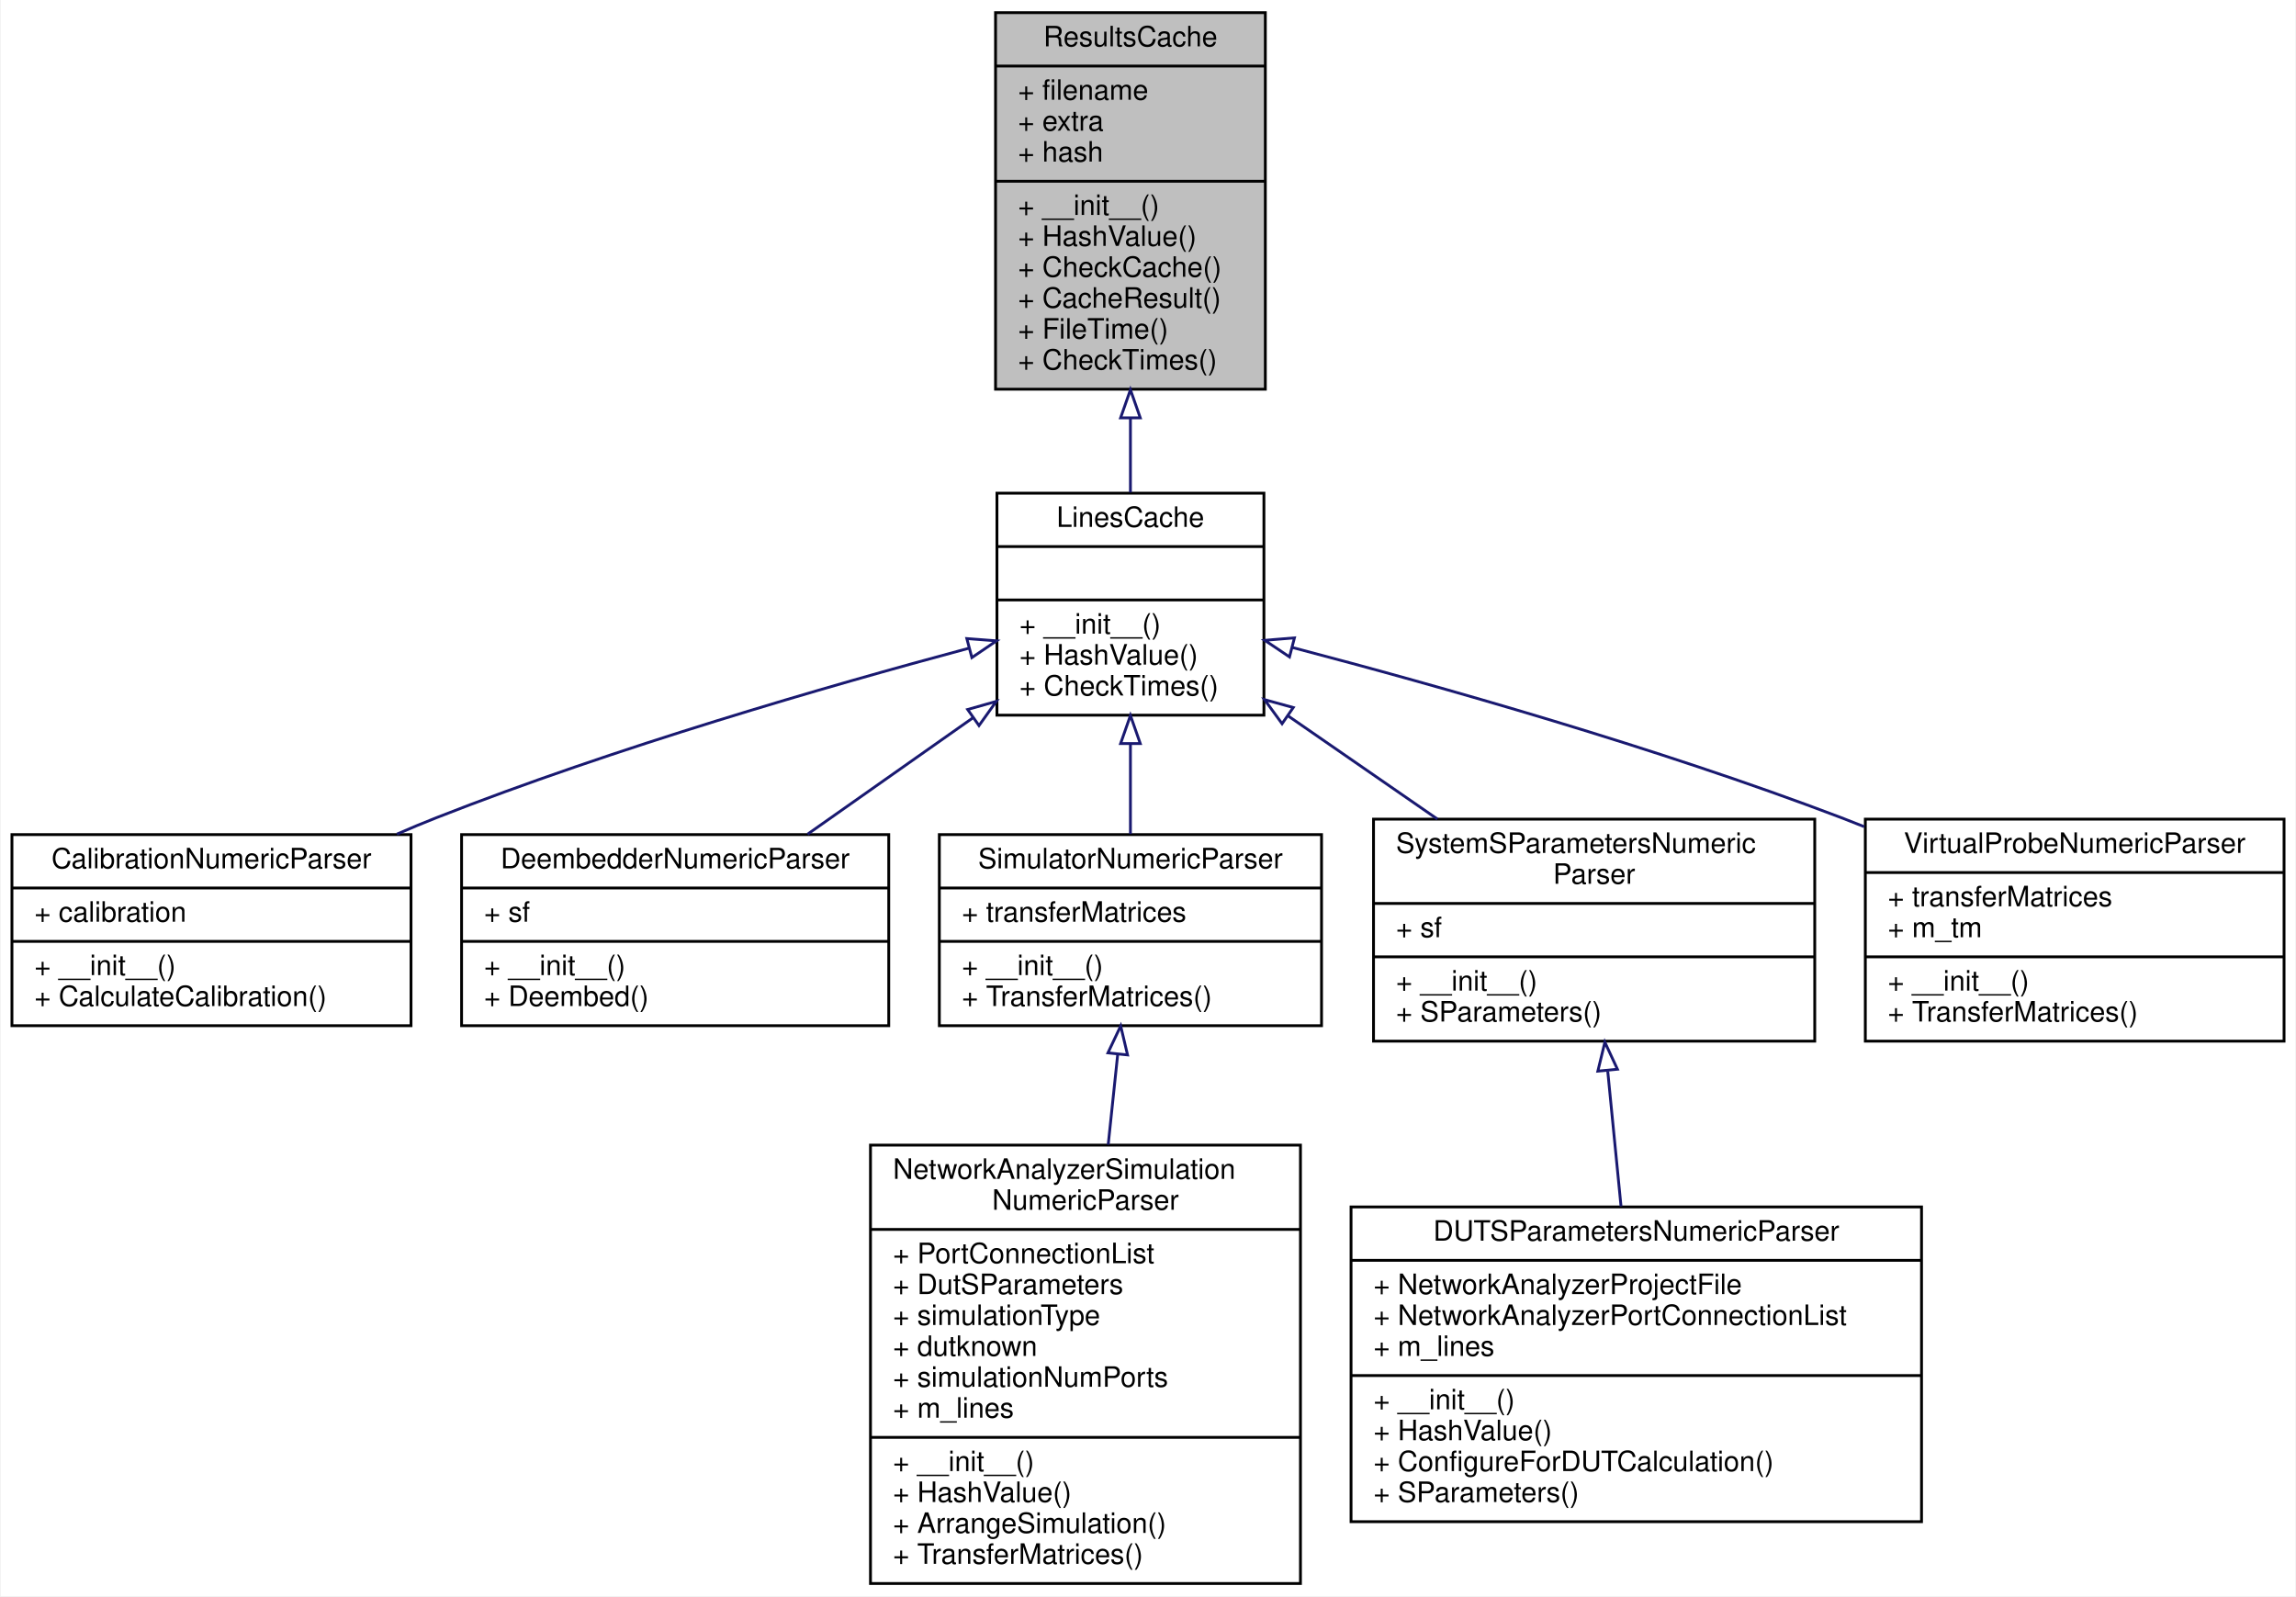
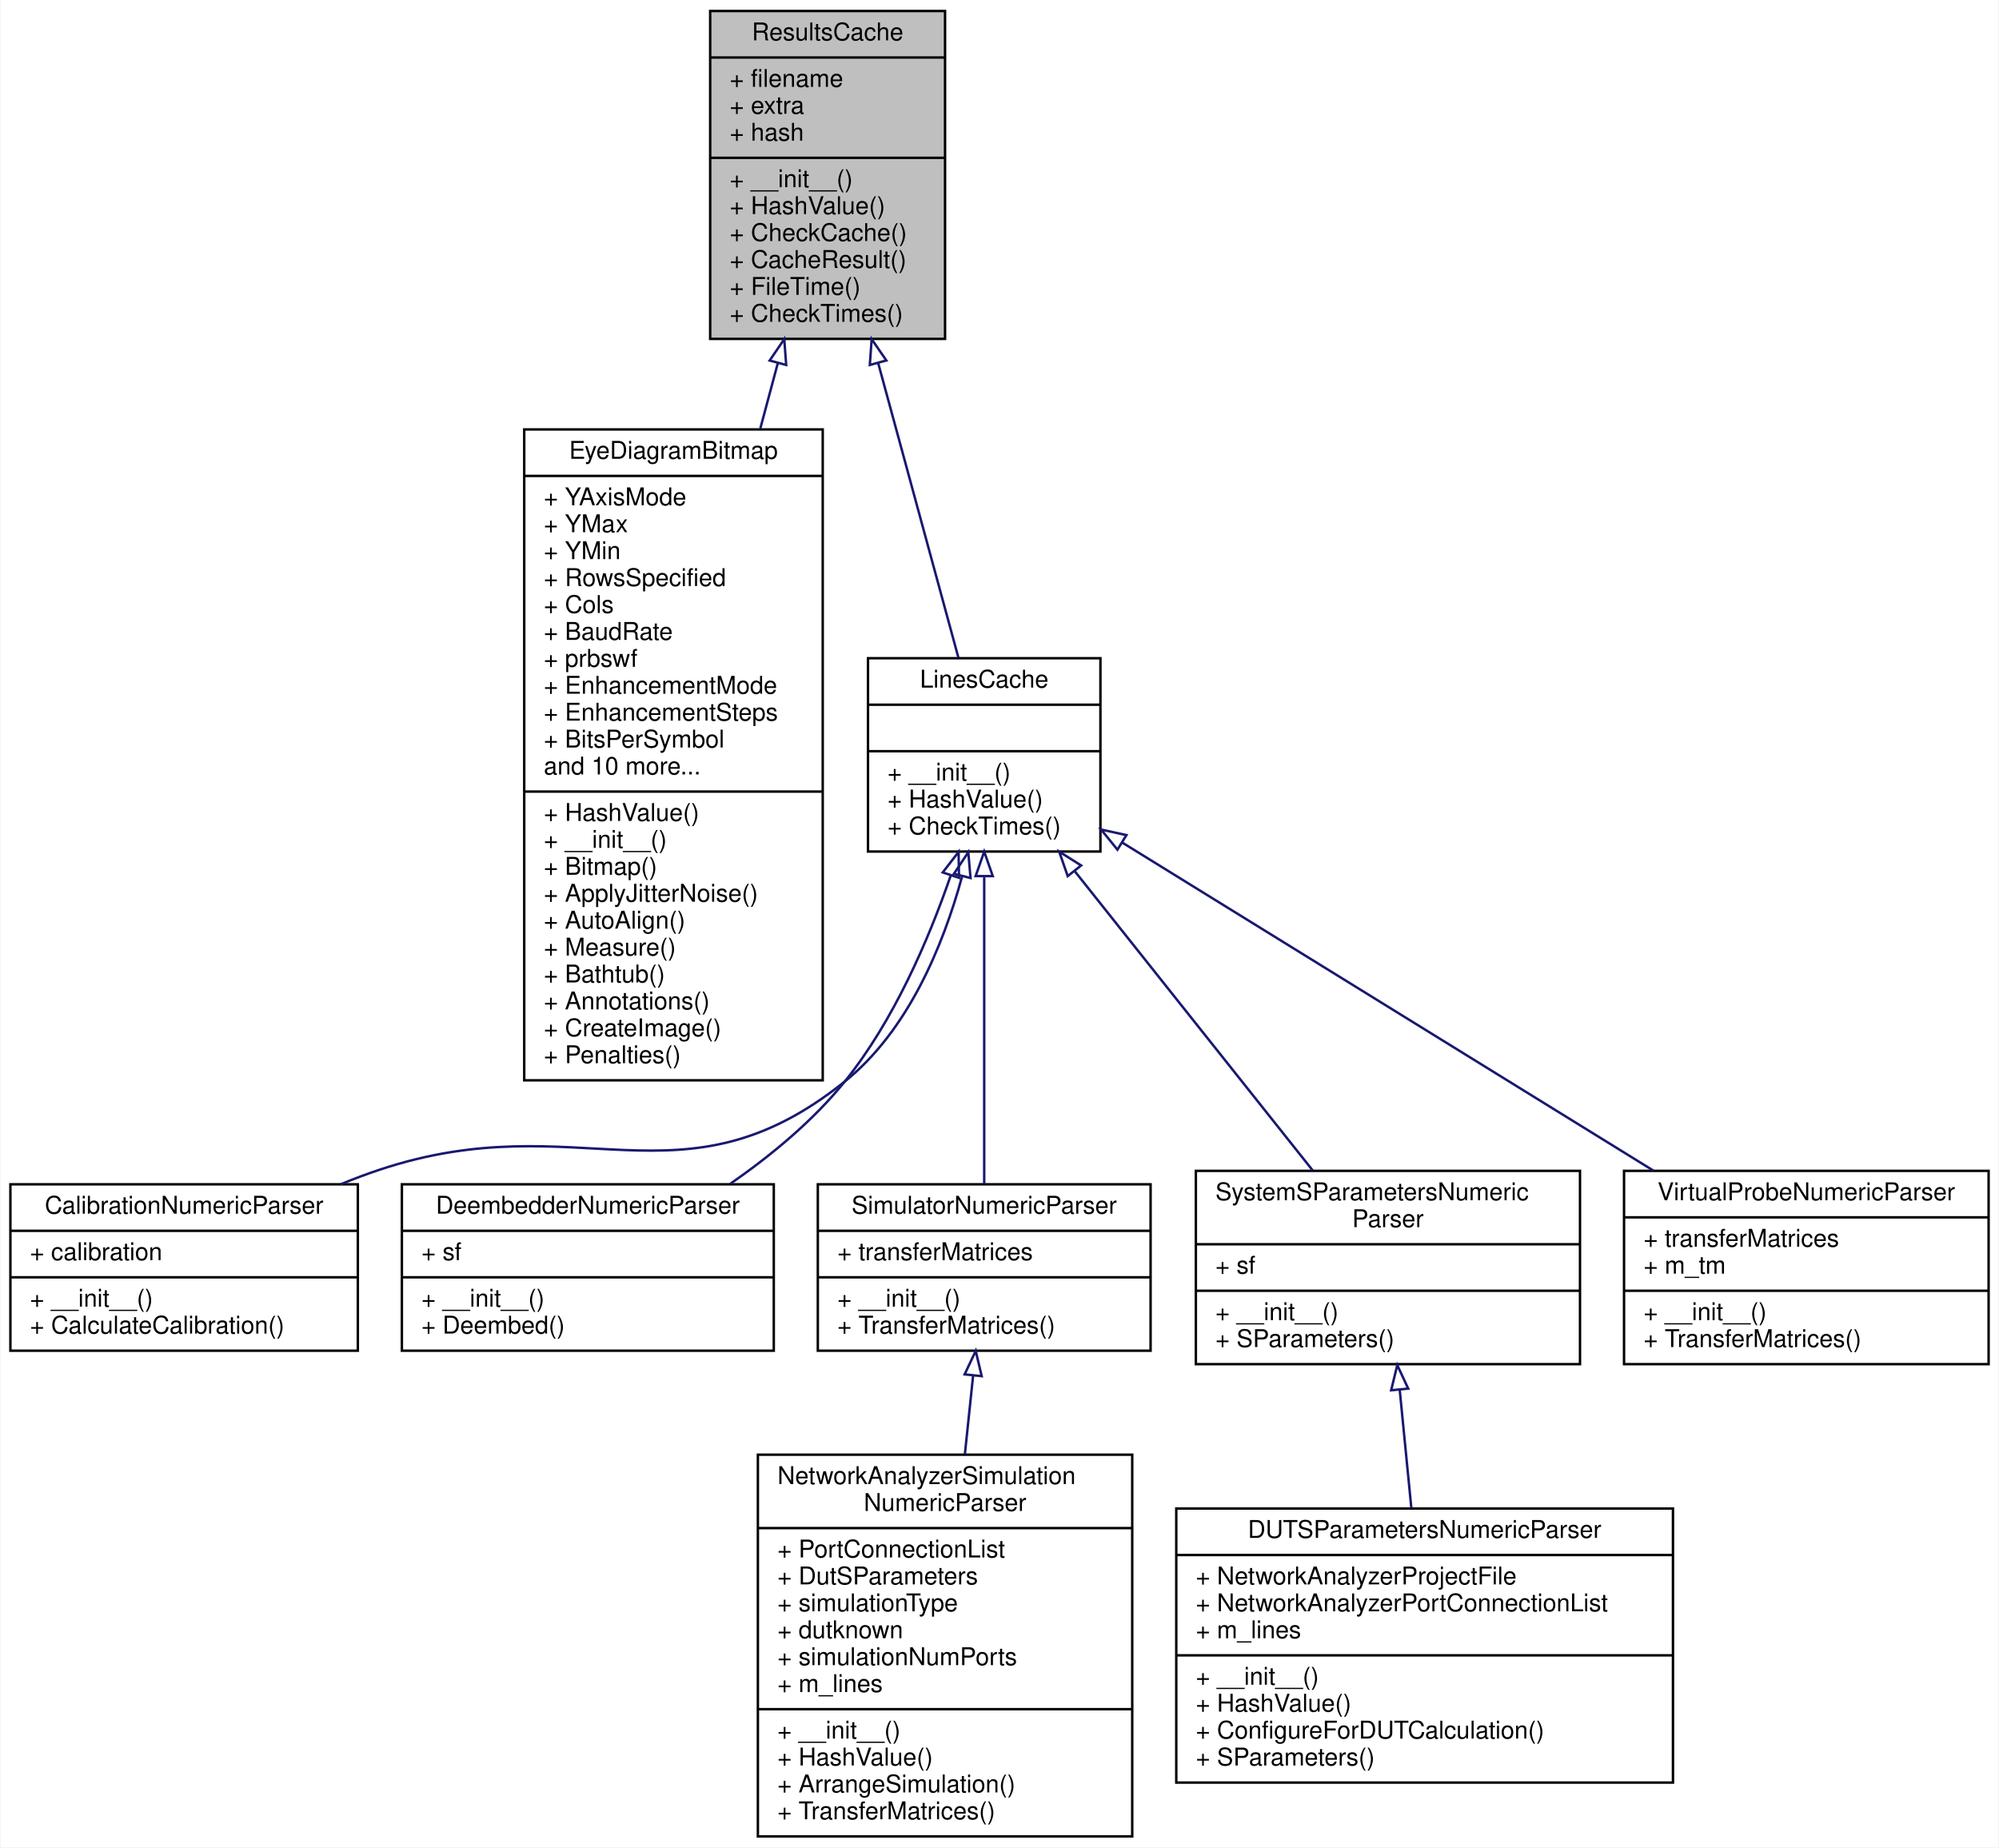
- <svg xmlns="http://www.w3.org/2000/svg" xmlns:xlink="http://www.w3.org/1999/xlink" width="817pt" height="568pt" viewBox="0.00 0.00 816.50 568.00">
-   <g id="graph0" class="graph" transform="scale(1 1) rotate(0) translate(4 564)">
-     <polygon fill="white" stroke="transparent" points="-4,4 -4,-564 812.5,-564 812.5,4 -4,4" />
+ <svg xmlns="http://www.w3.org/2000/svg" xmlns:xlink="http://www.w3.org/1999/xlink" width="817pt" height="755pt" viewBox="0.00 0.00 816.50 755.00">
+   <g id="graph0" class="graph" transform="scale(1 1) rotate(0) translate(4 751)">
+     <polygon fill="white" stroke="transparent" points="-4,4 -4,-751 812.5,-751 812.5,4 -4,4" />
    <g id="node1" class="node">
      <g id="a_node1">
        <a xlink:title="base class for results caching">
-           <polygon fill="#bfbfbf" stroke="black" points="350,-425.5 350,-559.5 446,-559.5 446,-425.5 350,-425.5" />
-           <text text-anchor="middle" x="398" y="-547.5" font-family="Helvetica,sans-Serif" font-size="10.00">ResultsCache</text>
-           <polyline fill="none" stroke="black" points="350,-540.5 446,-540.5 " />
-           <text text-anchor="start" x="358" y="-528.5" font-family="Helvetica,sans-Serif" font-size="10.00">+ filename</text>
-           <text text-anchor="start" x="358" y="-517.5" font-family="Helvetica,sans-Serif" font-size="10.00">+ extra</text>
-           <text text-anchor="start" x="358" y="-506.5" font-family="Helvetica,sans-Serif" font-size="10.00">+ hash</text>
-           <polyline fill="none" stroke="black" points="350,-499.5 446,-499.5 " />
-           <text text-anchor="start" x="358" y="-487.5" font-family="Helvetica,sans-Serif" font-size="10.00">+ __init__()</text>
-           <text text-anchor="start" x="358" y="-476.5" font-family="Helvetica,sans-Serif" font-size="10.00">+ HashValue()</text>
-           <text text-anchor="start" x="358" y="-465.5" font-family="Helvetica,sans-Serif" font-size="10.00">+ CheckCache()</text>
-           <text text-anchor="start" x="358" y="-454.5" font-family="Helvetica,sans-Serif" font-size="10.00">+ CacheResult()</text>
-           <text text-anchor="start" x="358" y="-443.5" font-family="Helvetica,sans-Serif" font-size="10.00">+ FileTime()</text>
-           <text text-anchor="start" x="358" y="-432.5" font-family="Helvetica,sans-Serif" font-size="10.00">+ CheckTimes()</text>
+           <polygon fill="#bfbfbf" stroke="black" points="286,-612.5 286,-746.5 382,-746.5 382,-612.5 286,-612.5" />
+           <text text-anchor="middle" x="334" y="-734.5" font-family="Helvetica,sans-Serif" font-size="10.00">ResultsCache</text>
+           <polyline fill="none" stroke="black" points="286,-727.5 382,-727.5 " />
+           <text text-anchor="start" x="294" y="-715.5" font-family="Helvetica,sans-Serif" font-size="10.00">+ filename</text>
+           <text text-anchor="start" x="294" y="-704.5" font-family="Helvetica,sans-Serif" font-size="10.00">+ extra</text>
+           <text text-anchor="start" x="294" y="-693.5" font-family="Helvetica,sans-Serif" font-size="10.00">+ hash</text>
+           <polyline fill="none" stroke="black" points="286,-686.5 382,-686.5 " />
+           <text text-anchor="start" x="294" y="-674.5" font-family="Helvetica,sans-Serif" font-size="10.00">+ __init__()</text>
+           <text text-anchor="start" x="294" y="-663.5" font-family="Helvetica,sans-Serif" font-size="10.00">+ HashValue()</text>
+           <text text-anchor="start" x="294" y="-652.5" font-family="Helvetica,sans-Serif" font-size="10.00">+ CheckCache()</text>
+           <text text-anchor="start" x="294" y="-641.5" font-family="Helvetica,sans-Serif" font-size="10.00">+ CacheResult()</text>
+           <text text-anchor="start" x="294" y="-630.5" font-family="Helvetica,sans-Serif" font-size="10.00">+ FileTime()</text>
+           <text text-anchor="start" x="294" y="-619.5" font-family="Helvetica,sans-Serif" font-size="10.00">+ CheckTimes()</text>
        </a>
      </g>
    </g>
    <g id="node2" class="node">
      <g id="a_node2">
-         <a xlink:href="classSignalIntegrity_1_1Lib_1_1ResultsCache_1_1LinesCache.xhtml" target="_top" xlink:title="Caches results calculated based on netlist lines, as used in all of the parser classes.">
-           <polygon fill="white" stroke="black" points="350.5,-309.5 350.5,-388.5 445.5,-388.5 445.5,-309.5 350.5,-309.5" />
-           <text text-anchor="middle" x="398" y="-376.5" font-family="Helvetica,sans-Serif" font-size="10.00">LinesCache</text>
-           <polyline fill="none" stroke="black" points="350.5,-369.5 445.5,-369.5 " />
-           <text text-anchor="middle" x="398" y="-357.5" font-family="Helvetica,sans-Serif" font-size="10.00"> </text>
-           <polyline fill="none" stroke="black" points="350.5,-350.5 445.5,-350.5 " />
-           <text text-anchor="start" x="358.5" y="-338.5" font-family="Helvetica,sans-Serif" font-size="10.00">+ __init__()</text>
-           <text text-anchor="start" x="358.5" y="-327.5" font-family="Helvetica,sans-Serif" font-size="10.00">+ HashValue()</text>
-           <text text-anchor="start" x="358.5" y="-316.5" font-family="Helvetica,sans-Serif" font-size="10.00">+ CheckTimes()</text>
+         <a xlink:href="classSignalIntegrity_1_1Lib_1_1Eye_1_1EyeDiagramBitmap_1_1EyeDiagramBitmap.xhtml" target="_top" xlink:title="Generates the eye diagram bitmap and many associated measurements from it.">
+           <polygon fill="white" stroke="black" points="210,-309.5 210,-575.5 332,-575.5 332,-309.5 210,-309.5" />
+           <text text-anchor="middle" x="271" y="-563.5" font-family="Helvetica,sans-Serif" font-size="10.00">EyeDiagramBitmap</text>
+           <polyline fill="none" stroke="black" points="210,-556.5 332,-556.5 " />
+           <text text-anchor="start" x="218" y="-544.5" font-family="Helvetica,sans-Serif" font-size="10.00">+ YAxisMode</text>
+           <text text-anchor="start" x="218" y="-533.5" font-family="Helvetica,sans-Serif" font-size="10.00">+ YMax</text>
+           <text text-anchor="start" x="218" y="-522.5" font-family="Helvetica,sans-Serif" font-size="10.00">+ YMin</text>
+           <text text-anchor="start" x="218" y="-511.5" font-family="Helvetica,sans-Serif" font-size="10.00">+ RowsSpecified</text>
+           <text text-anchor="start" x="218" y="-500.5" font-family="Helvetica,sans-Serif" font-size="10.00">+ Cols</text>
+           <text text-anchor="start" x="218" y="-489.5" font-family="Helvetica,sans-Serif" font-size="10.00">+ BaudRate</text>
+           <text text-anchor="start" x="218" y="-478.5" font-family="Helvetica,sans-Serif" font-size="10.00">+ prbswf</text>
+           <text text-anchor="start" x="218" y="-467.5" font-family="Helvetica,sans-Serif" font-size="10.00">+ EnhancementMode</text>
+           <text text-anchor="start" x="218" y="-456.5" font-family="Helvetica,sans-Serif" font-size="10.00">+ EnhancementSteps</text>
+           <text text-anchor="start" x="218" y="-445.5" font-family="Helvetica,sans-Serif" font-size="10.00">+ BitsPerSymbol</text>
+           <text text-anchor="start" x="218" y="-434.5" font-family="Helvetica,sans-Serif" font-size="10.00">and 10 more...</text>
+           <polyline fill="none" stroke="black" points="210,-427.5 332,-427.5 " />
+           <text text-anchor="start" x="218" y="-415.5" font-family="Helvetica,sans-Serif" font-size="10.00">+ HashValue()</text>
+           <text text-anchor="start" x="218" y="-404.5" font-family="Helvetica,sans-Serif" font-size="10.00">+ __init__()</text>
+           <text text-anchor="start" x="218" y="-393.5" font-family="Helvetica,sans-Serif" font-size="10.00">+ Bitmap()</text>
+           <text text-anchor="start" x="218" y="-382.5" font-family="Helvetica,sans-Serif" font-size="10.00">+ ApplyJitterNoise()</text>
+           <text text-anchor="start" x="218" y="-371.5" font-family="Helvetica,sans-Serif" font-size="10.00">+ AutoAlign()</text>
+           <text text-anchor="start" x="218" y="-360.5" font-family="Helvetica,sans-Serif" font-size="10.00">+ Measure()</text>
+           <text text-anchor="start" x="218" y="-349.5" font-family="Helvetica,sans-Serif" font-size="10.00">+ Bathtub()</text>
+           <text text-anchor="start" x="218" y="-338.5" font-family="Helvetica,sans-Serif" font-size="10.00">+ Annotations()</text>
+           <text text-anchor="start" x="218" y="-327.5" font-family="Helvetica,sans-Serif" font-size="10.00">+ CreateImage()</text>
+           <text text-anchor="start" x="218" y="-316.5" font-family="Helvetica,sans-Serif" font-size="10.00">+ Penalties()</text>
        </a>
      </g>
    </g>
    <g id="edge1" class="edge">
-       <path fill="none" stroke="midnightblue" d="M398,-415.03C398,-405.95 398,-396.99 398,-388.76" />
-       <polygon fill="none" stroke="midnightblue" points="394.5,-415.31 398,-425.31 401.5,-415.31 394.5,-415.31" />
+       <path fill="none" stroke="midnightblue" d="M313.62,-602.5C311.32,-593.9 308.93,-584.97 306.5,-575.92" />
+       <polygon fill="none" stroke="midnightblue" points="310.31,-603.66 316.28,-612.41 317.07,-601.85 310.31,-603.66" />
    </g>
    <g id="node3" class="node">
      <g id="a_node3">
+         <a xlink:href="classSignalIntegrity_1_1Lib_1_1ResultsCache_1_1LinesCache.xhtml" target="_top" xlink:title="Caches results calculated based on netlist lines, as used in all of the parser classes.">
+           <polygon fill="white" stroke="black" points="350.5,-403 350.5,-482 445.5,-482 445.5,-403 350.5,-403" />
+           <text text-anchor="middle" x="398" y="-470" font-family="Helvetica,sans-Serif" font-size="10.00">LinesCache</text>
+           <polyline fill="none" stroke="black" points="350.5,-463 445.5,-463 " />
+           <text text-anchor="middle" x="398" y="-451" font-family="Helvetica,sans-Serif" font-size="10.00"> </text>
+           <polyline fill="none" stroke="black" points="350.5,-444 445.5,-444 " />
+           <text text-anchor="start" x="358.5" y="-432" font-family="Helvetica,sans-Serif" font-size="10.00">+ __init__()</text>
+           <text text-anchor="start" x="358.5" y="-421" font-family="Helvetica,sans-Serif" font-size="10.00">+ HashValue()</text>
+           <text text-anchor="start" x="358.5" y="-410" font-family="Helvetica,sans-Serif" font-size="10.00">+ CheckTimes()</text>
+         </a>
+       </g>
+     </g>
+     <g id="edge2" class="edge">
+       <path fill="none" stroke="midnightblue" d="M354.66,-602.65C365.59,-562.52 378.54,-514.94 387.43,-482.32" />
+       <polygon fill="none" stroke="midnightblue" points="351.25,-601.85 352,-612.41 358,-603.69 351.25,-601.85" />
+     </g>
+     <g id="node4" class="node">
+       <g id="a_node4">
        <a xlink:href="classSignalIntegrity_1_1Lib_1_1Parsers_1_1CalibrationNumericParser_1_1CalibrationNumericParser.xhtml" target="_top" xlink:title="generates a calibration from a netlist">
          <polygon fill="white" stroke="black" points="0,-199 0,-267 142,-267 142,-199 0,-199" />
          <text text-anchor="middle" x="71" y="-255" font-family="Helvetica,sans-Serif" font-size="10.00">CalibrationNumericParser</text>
          <polyline fill="none" stroke="black" points="0,-248 142,-248 " />
          <text text-anchor="start" x="8" y="-236" font-family="Helvetica,sans-Serif" font-size="10.00">+ calibration</text>
          <polyline fill="none" stroke="black" points="0,-229 142,-229 " />
          <text text-anchor="start" x="8" y="-217" font-family="Helvetica,sans-Serif" font-size="10.00">+ __init__()</text>
          <text text-anchor="start" x="8" y="-206" font-family="Helvetica,sans-Serif" font-size="10.00">+ CalculateCalibration()</text>
        </a>
      </g>
    </g>
-     <g id="edge2" class="edge">
-       <path fill="none" stroke="midnightblue" d="M340.56,-333.34C289.93,-319.77 214.55,-297.96 151,-273 146.4,-271.19 141.7,-269.23 136.99,-267.17" />
-       <polygon fill="none" stroke="midnightblue" points="339.78,-336.76 350.35,-335.95 341.58,-329.99 339.78,-336.76" />
-     </g>
-     <g id="node4" class="node">
-       <g id="a_node4">
+     <g id="edge3" class="edge">
+       <path fill="none" stroke="midnightblue" d="M388.98,-392.87C381.12,-364.23 366.78,-329.67 341,-309 273.95,-255.23 232.57,-300.07 151,-273 145.72,-271.25 140.34,-269.22 135,-267.02" />
+       <polygon fill="none" stroke="midnightblue" points="385.63,-393.9 391.49,-402.72 392.41,-392.17 385.63,-393.9" />
+     </g>
+     <g id="node5" class="node">
+       <g id="a_node5">
        <a xlink:href="classSignalIntegrity_1_1Lib_1_1Parsers_1_1DeembedderNumericParser_1_1DeembedderNumericParser.xhtml" target="_top" xlink:title="generates deembedd s-parameters from a netlist">
          <polygon fill="white" stroke="black" points="160,-199 160,-267 312,-267 312,-199 160,-199" />
          <text text-anchor="middle" x="236" y="-255" font-family="Helvetica,sans-Serif" font-size="10.00">DeembedderNumericParser</text>
          <polyline fill="none" stroke="black" points="160,-248 312,-248 " />
          <text text-anchor="start" x="168" y="-236" font-family="Helvetica,sans-Serif" font-size="10.00">+ sf</text>
          <polyline fill="none" stroke="black" points="160,-229 312,-229 " />
          <text text-anchor="start" x="168" y="-217" font-family="Helvetica,sans-Serif" font-size="10.00">+ __init__()</text>
          <text text-anchor="start" x="168" y="-206" font-family="Helvetica,sans-Serif" font-size="10.00">+ Deembed()</text>
        </a>
      </g>
    </g>
-     <g id="edge3" class="edge">
-       <path fill="none" stroke="midnightblue" d="M341.91,-308.53C322.74,-295.04 301.5,-280.09 283.11,-267.15" />
-       <polygon fill="none" stroke="midnightblue" points="340.08,-311.52 350.27,-314.41 344.11,-305.8 340.08,-311.52" />
-     </g>
-     <g id="node5" class="node">
-       <g id="a_node5">
+     <g id="edge4" class="edge">
+       <path fill="none" stroke="midnightblue" d="M384.35,-393.28C375.12,-366.52 360.94,-333.74 341,-309 328.07,-292.95 310.87,-278.75 294.14,-267.15" />
+       <polygon fill="none" stroke="midnightblue" points="381.05,-394.46 387.53,-402.84 387.7,-392.25 381.05,-394.46" />
+     </g>
+     <g id="node6" class="node">
+       <g id="a_node6">
        <a xlink:href="classSignalIntegrity_1_1Lib_1_1Parsers_1_1SimulatorNumericParser_1_1SimulatorNumericParser.xhtml" target="_top" xlink:title="performs numeric simulations from netlists">
          <polygon fill="white" stroke="black" points="330,-199 330,-267 466,-267 466,-199 330,-199" />
          <text text-anchor="middle" x="398" y="-255" font-family="Helvetica,sans-Serif" font-size="10.00">SimulatorNumericParser</text>
          <polyline fill="none" stroke="black" points="330,-248 466,-248 " />
          <text text-anchor="start" x="338" y="-236" font-family="Helvetica,sans-Serif" font-size="10.00">+ transferMatrices</text>
          <polyline fill="none" stroke="black" points="330,-229 466,-229 " />
          <text text-anchor="start" x="338" y="-217" font-family="Helvetica,sans-Serif" font-size="10.00">+ __init__()</text>
          <text text-anchor="start" x="338" y="-206" font-family="Helvetica,sans-Serif" font-size="10.00">+ TransferMatrices()</text>
        </a>
      </g>
    </g>
-     <g id="edge4" class="edge">
-       <path fill="none" stroke="midnightblue" d="M398,-299.23C398,-288.43 398,-277.23 398,-267.22" />
-       <polygon fill="none" stroke="midnightblue" points="394.5,-299.4 398,-309.4 401.5,-299.4 394.5,-299.4" />
-     </g>
-     <g id="node7" class="node">
-       <g id="a_node7">
+     <g id="edge5" class="edge">
+       <path fill="none" stroke="midnightblue" d="M398,-392.46C398,-353.83 398,-301.02 398,-267.2" />
+       <polygon fill="none" stroke="midnightblue" points="394.5,-392.96 398,-402.96 401.5,-392.96 394.5,-392.96" />
+     </g>
+     <g id="node8" class="node">
+       <g id="a_node8">
        <a xlink:href="classSignalIntegrity_1_1Lib_1_1Parsers_1_1SystemSParametersParser_1_1SystemSParametersNumericParser.xhtml" target="_top" xlink:title="generates system s-parameters from a netlist">
          <polygon fill="white" stroke="black" points="484.5,-193.5 484.5,-272.5 641.5,-272.5 641.5,-193.5 484.5,-193.5" />
          <text text-anchor="start" x="492.5" y="-260.5" font-family="Helvetica,sans-Serif" font-size="10.00">SystemSParametersNumeric</text>
          <text text-anchor="middle" x="563" y="-249.5" font-family="Helvetica,sans-Serif" font-size="10.00">Parser</text>
          <polyline fill="none" stroke="black" points="484.5,-242.5 641.5,-242.5 " />
          <text text-anchor="start" x="492.5" y="-230.5" font-family="Helvetica,sans-Serif" font-size="10.00">+ sf</text>
          <polyline fill="none" stroke="black" points="484.5,-223.5 641.5,-223.5 " />
          <text text-anchor="start" x="492.5" y="-211.5" font-family="Helvetica,sans-Serif" font-size="10.00">+ __init__()</text>
          <text text-anchor="start" x="492.5" y="-200.5" font-family="Helvetica,sans-Serif" font-size="10.00">+ SParameters()</text>
        </a>
      </g>
    </g>
-     <g id="edge6" class="edge">
-       <path fill="none" stroke="midnightblue" d="M454,-309.31C471.18,-297.44 490.07,-284.39 507.23,-272.53" />
-       <polygon fill="none" stroke="midnightblue" points="451.96,-306.46 445.72,-315.03 455.94,-312.22 451.96,-306.46" />
-     </g>
-     <g id="node9" class="node">
-       <g id="a_node9">
+     <g id="edge7" class="edge">
+       <path fill="none" stroke="midnightblue" d="M435.09,-394.85C464.37,-358.03 504.73,-307.27 532.24,-272.69" />
+       <polygon fill="none" stroke="midnightblue" points="432.13,-392.95 428.65,-402.96 437.61,-397.31 432.13,-392.95" />
+     </g>
+     <g id="node10" class="node">
+       <g id="a_node10">
        <a xlink:href="classSignalIntegrity_1_1Lib_1_1Parsers_1_1VirtualProbeNumericParser_1_1VirtualProbeNumericParser.xhtml" target="_top" xlink:title="performs numeric virtual probing from netlists">
          <polygon fill="white" stroke="black" points="659.5,-193.5 659.5,-272.5 808.5,-272.5 808.5,-193.5 659.5,-193.5" />
          <text text-anchor="middle" x="734" y="-260.5" font-family="Helvetica,sans-Serif" font-size="10.00">VirtualProbeNumericParser</text>
          <polyline fill="none" stroke="black" points="659.5,-253.5 808.5,-253.5 " />
          <text text-anchor="start" x="667.5" y="-241.5" font-family="Helvetica,sans-Serif" font-size="10.00">+ transferMatrices</text>
          <text text-anchor="start" x="667.5" y="-230.5" font-family="Helvetica,sans-Serif" font-size="10.00">+ m_tm</text>
          <polyline fill="none" stroke="black" points="659.5,-223.5 808.5,-223.5 " />
          <text text-anchor="start" x="667.5" y="-211.5" font-family="Helvetica,sans-Serif" font-size="10.00">+ __init__()</text>
          <text text-anchor="start" x="667.5" y="-200.5" font-family="Helvetica,sans-Serif" font-size="10.00">+ TransferMatrices()</text>
        </a>
      </g>
    </g>
-     <g id="edge8" class="edge">
-       <path fill="none" stroke="midnightblue" d="M455.49,-333.62C507.31,-320.03 585.23,-298.03 651,-273 653.68,-271.98 656.39,-270.91 659.12,-269.81" />
-       <polygon fill="none" stroke="midnightblue" points="454.6,-330.23 445.8,-336.14 456.36,-337.01 454.6,-330.23" />
-     </g>
-     <g id="node6" class="node">
-       <g id="a_node6">
+     <g id="edge9" class="edge">
+       <path fill="none" stroke="midnightblue" d="M454.38,-406.68C514.43,-369.6 609.23,-311.06 671.51,-272.59" />
+       <polygon fill="none" stroke="midnightblue" points="452.45,-403.76 445.78,-411.99 456.13,-409.71 452.45,-403.76" />
+     </g>
+     <g id="node7" class="node">
+       <g id="a_node7">
        <a xlink:href="classSignalIntegrity_1_1Lib_1_1Parsers_1_1NetworkAnalyzerSimulationNumericParser_1_1NetworkAnalyzerSimulationNumericParser.xhtml" target="_top" xlink:title="performs numeric simulations from netlists">
          <polygon fill="white" stroke="black" points="305.5,-0.5 305.5,-156.5 458.5,-156.5 458.5,-0.5 305.5,-0.5" />
          <text text-anchor="start" x="313.5" y="-144.5" font-family="Helvetica,sans-Serif" font-size="10.00">NetworkAnalyzerSimulation</text>
          <text text-anchor="middle" x="382" y="-133.5" font-family="Helvetica,sans-Serif" font-size="10.00">NumericParser</text>
          <polyline fill="none" stroke="black" points="305.5,-126.5 458.5,-126.5 " />
          <text text-anchor="start" x="313.5" y="-114.5" font-family="Helvetica,sans-Serif" font-size="10.00">+ PortConnectionList</text>
          <text text-anchor="start" x="313.5" y="-103.5" font-family="Helvetica,sans-Serif" font-size="10.00">+ DutSParameters</text>
          <text text-anchor="start" x="313.5" y="-92.5" font-family="Helvetica,sans-Serif" font-size="10.00">+ simulationType</text>
          <text text-anchor="start" x="313.5" y="-81.5" font-family="Helvetica,sans-Serif" font-size="10.00">+ dutknown</text>
          <text text-anchor="start" x="313.5" y="-70.5" font-family="Helvetica,sans-Serif" font-size="10.00">+ simulationNumPorts</text>
          <text text-anchor="start" x="313.5" y="-59.5" font-family="Helvetica,sans-Serif" font-size="10.00">+ m_lines</text>
          <polyline fill="none" stroke="black" points="305.5,-52.5 458.5,-52.5 " />
          <text text-anchor="start" x="313.5" y="-40.5" font-family="Helvetica,sans-Serif" font-size="10.00">+ __init__()</text>
          <text text-anchor="start" x="313.5" y="-29.5" font-family="Helvetica,sans-Serif" font-size="10.00">+ HashValue()</text>
          <text text-anchor="start" x="313.5" y="-18.5" font-family="Helvetica,sans-Serif" font-size="10.00">+ ArrangeSimulation()</text>
          <text text-anchor="start" x="313.5" y="-7.5" font-family="Helvetica,sans-Serif" font-size="10.00">+ TransferMatrices()</text>
        </a>
      </g>
    </g>
-     <g id="edge5" class="edge">
+     <g id="edge6" class="edge">
      <path fill="none" stroke="midnightblue" d="M393.47,-188.8C392.41,-178.73 391.25,-167.7 390.09,-156.65" />
      <polygon fill="none" stroke="midnightblue" points="390,-189.33 394.53,-198.91 396.97,-188.6 390,-189.33" />
    </g>
-     <g id="node8" class="node">
-       <g id="a_node8">
+     <g id="node9" class="node">
+       <g id="a_node9">
        <a xlink:href="classSignalIntegrity_1_1Lib_1_1Parsers_1_1DUTSParametersNumericParser_1_1DUTSParametersNumericParser.xhtml" target="_top" xlink:title="generates s-parameters of a DUT from a network analyzer model netlist">
          <polygon fill="white" stroke="black" points="476.5,-22.5 476.5,-134.5 679.5,-134.5 679.5,-22.5 476.5,-22.5" />
          <text text-anchor="middle" x="578" y="-122.5" font-family="Helvetica,sans-Serif" font-size="10.00">DUTSParametersNumericParser</text>
          <polyline fill="none" stroke="black" points="476.5,-115.5 679.5,-115.5 " />
          <text text-anchor="start" x="484.5" y="-103.5" font-family="Helvetica,sans-Serif" font-size="10.00">+ NetworkAnalyzerProjectFile</text>
          <text text-anchor="start" x="484.5" y="-92.5" font-family="Helvetica,sans-Serif" font-size="10.00">+ NetworkAnalyzerPortConnectionList</text>
          <text text-anchor="start" x="484.5" y="-81.5" font-family="Helvetica,sans-Serif" font-size="10.00">+ m_lines</text>
          <polyline fill="none" stroke="black" points="476.5,-74.5 679.5,-74.5 " />
          <text text-anchor="start" x="484.5" y="-62.5" font-family="Helvetica,sans-Serif" font-size="10.00">+ __init__()</text>
          <text text-anchor="start" x="484.5" y="-51.5" font-family="Helvetica,sans-Serif" font-size="10.00">+ HashValue()</text>
          <text text-anchor="start" x="484.5" y="-40.5" font-family="Helvetica,sans-Serif" font-size="10.00">+ ConfigureForDUTCalculation()</text>
          <text text-anchor="start" x="484.5" y="-29.5" font-family="Helvetica,sans-Serif" font-size="10.00">+ SParameters()</text>
        </a>
      </g>
    </g>
-     <g id="edge7" class="edge">
+     <g id="edge8" class="edge">
      <path fill="none" stroke="midnightblue" d="M567.84,-182.8C569.35,-167.46 571.02,-150.43 572.57,-134.71" />
      <polygon fill="none" stroke="midnightblue" points="564.32,-182.83 566.82,-193.12 571.29,-183.51 564.32,-182.83" />
    </g>
  </g>
</svg>
